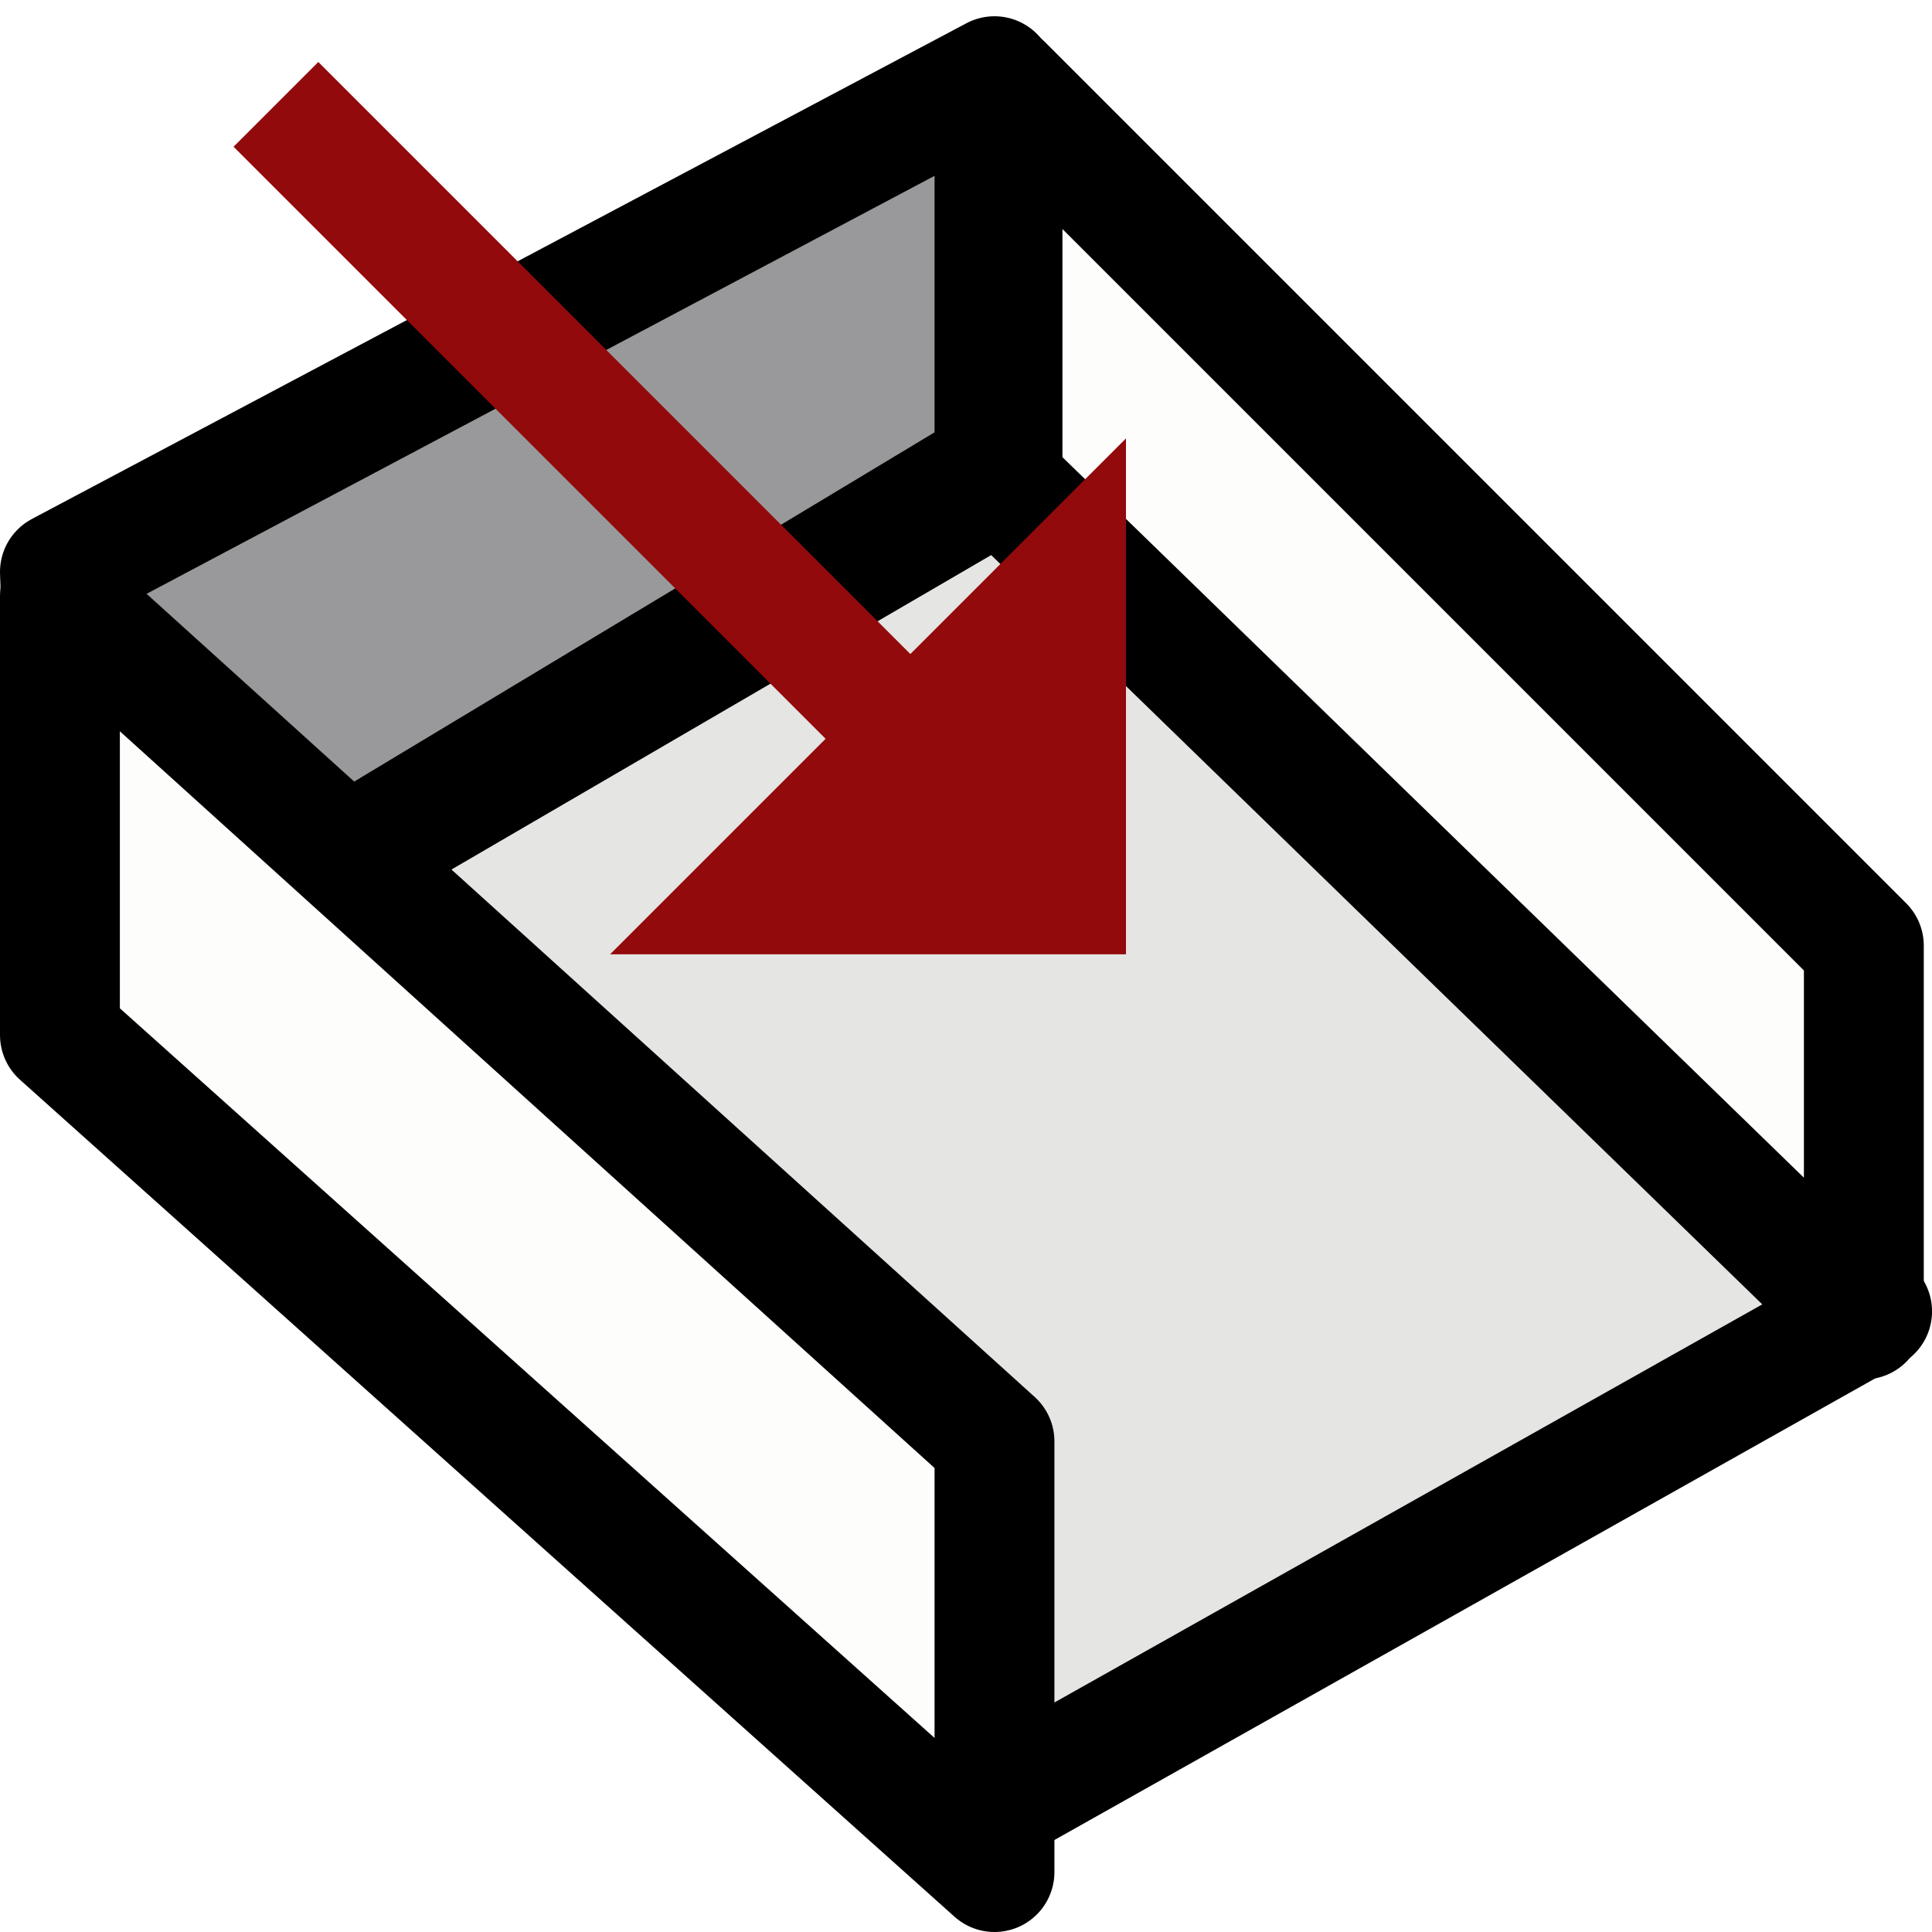
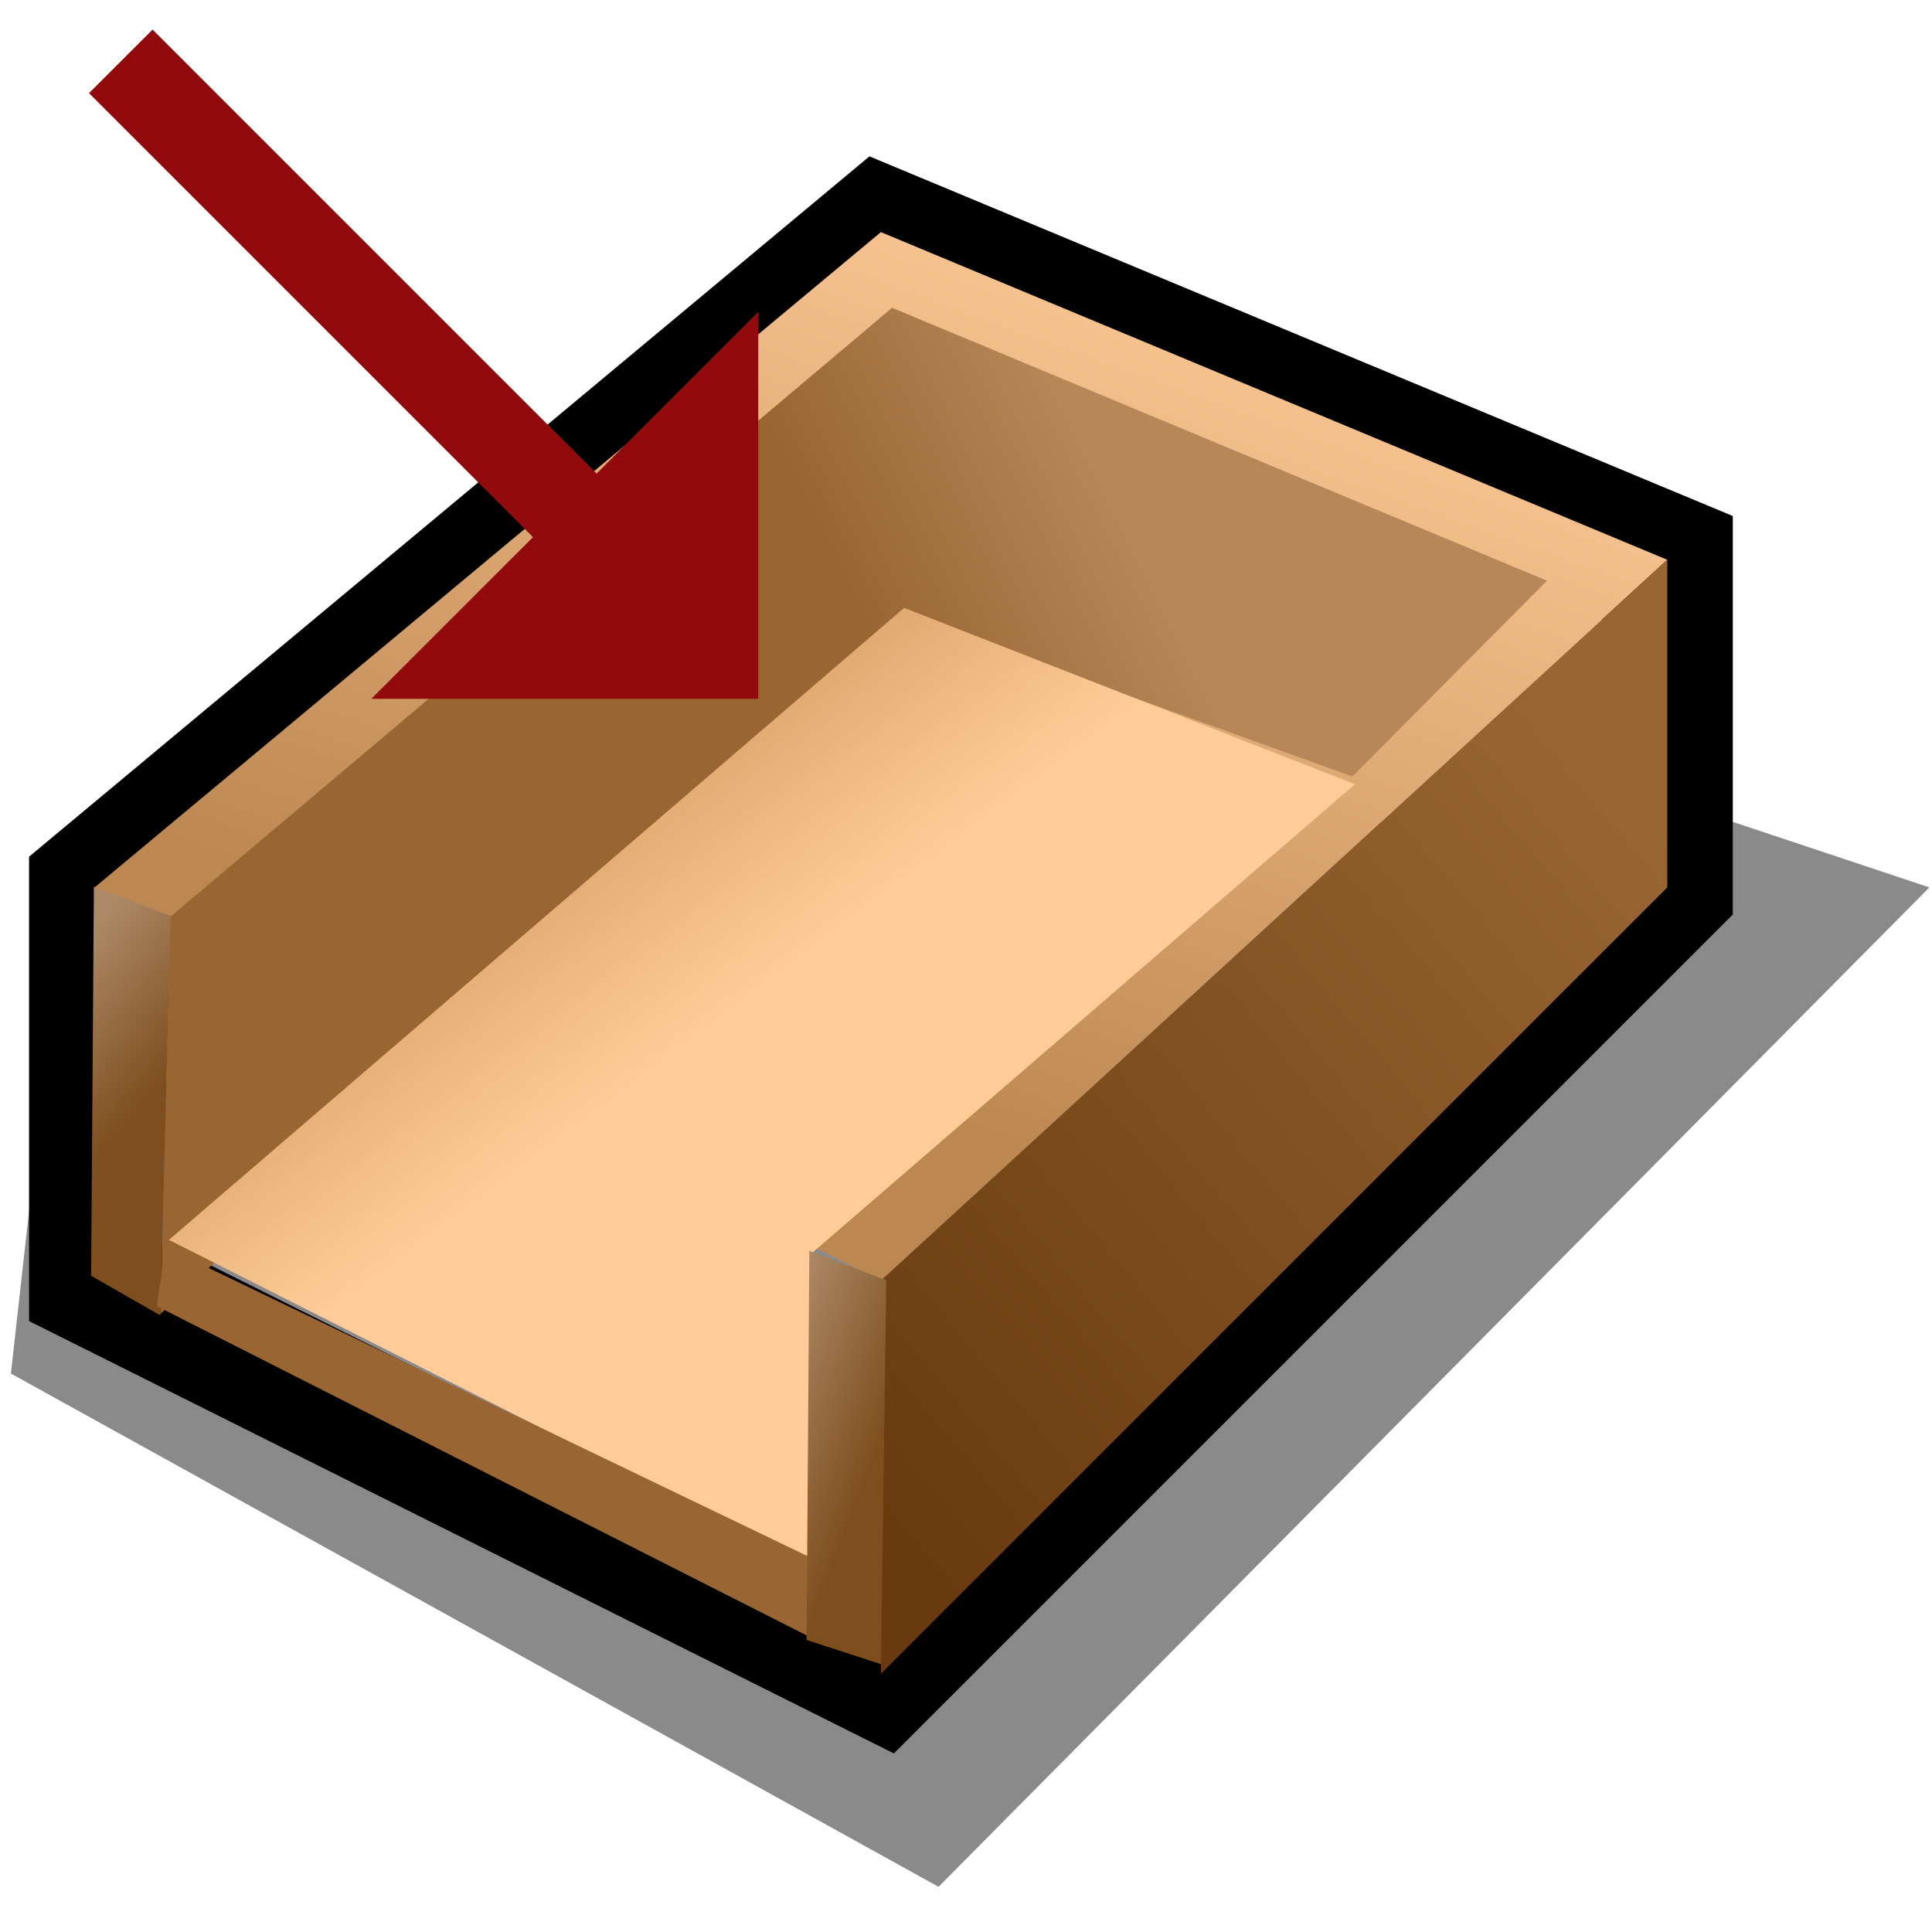
- <svg xmlns="http://www.w3.org/2000/svg" id="svg2" version="1.1" width="48" height="48">
-   <defs id="defs6">
-     </defs>
-   <g id="g2819" transform="matrix(2.977918,0,0,2.977918,0,-94.94006)">
-     <g transform="translate(0,32)" id="g3690">
-       <path style="fill:#e5e5e3;fill-opacity:1;stroke:#000000;stroke-width:1px;stroke-linecap:butt;stroke-linejoin:round;stroke-opacity:1" d="M 8.025,15.093 15.619,10.822 8.432,3.839 0.636,8.381 8.025,15.093 z" id="path2820" />
-       <path style="fill:#99999b;fill-opacity:1;stroke:#000000;stroke-width:1px;stroke-linecap:butt;stroke-linejoin:round;stroke-opacity:1" d="m 0.5,4.653 7.797,-4.136 0,3.254 L 0.636,8.381 0.5,4.653 z" id="path2822" />
-       <path style="fill:#fdfdfb;fill-opacity:1;stroke:#000000;stroke-width:1px;stroke-linecap:butt;stroke-linejoin:round;stroke-opacity:1" d="m 8.364,0.585 7.186,7.186 0,3.119 -7.186,-6.983 0,-3.322 z" id="path2824" />
-       <path id="path3621" d="M 2.302,0.752 8.247,6.697 2.302,0.752 z" style="fill:#024a6c;fill-opacity:1;stroke:#920a0c;stroke-width:1px;stroke-linecap:butt;stroke-linejoin:miter;stroke-opacity:1" />
-       <path id="path3623" d="m 5.09,7.843 4.304,-4.304 5e-7,4.304 -4.304,-1e-6 z" style="fill:#920a0c;fill-opacity:1;fill-rule:evenodd;stroke:none" />
-       <path style="fill:#fdfdfb;fill-opacity:1;stroke:#000000;stroke-width:1px;stroke-linecap:butt;stroke-linejoin:round;stroke-opacity:1" d="m 0.5,4.856 0,3.661 7.797,6.983 0,-3.593 L 0.5,4.856 z" id="path2818" />
-     </g>
+ <svg xmlns="http://www.w3.org/2000/svg" xmlns:xlink="http://www.w3.org/1999/xlink" version="1.1" width="64" height="64" color-interpolation="linearRGB" id="svg2">
+   <defs id="defs111">
+     <linearGradient y2="48.07" x2="59.58" y1="20.52" x1="69.57" gradientUnits="userSpaceOnUse" id="gradient0">
+       <stop id="stop11" stop-color="#ffcc99" offset="0" />
+       <stop id="stop13" stop-color="#bd8752" offset="1" />
+     </linearGradient>
+     <linearGradient y2="-7.04" x2="36.42" y1="7.26" x1="7.8" gradientUnits="userSpaceOnUse" id="gradient1">
+       <stop id="stop18" stop-color="#996633" offset="0.489" />
+       <stop id="stop20" stop-color="#b78759" offset="0.754" />
+     </linearGradient>
+     <linearGradient y2="14.77" x2="57.38" y1="4.87" x1="49.94" gradientUnits="userSpaceOnUse" id="gradient2">
+       <stop id="stop25" stop-color="#c88c51" offset="0" />
+       <stop id="stop27" stop-color="#ffcc99" offset="1" />
+     </linearGradient>
+     <linearGradient y2="69.55" x2="49.21" y1="49.07" x1="73.8" gradientUnits="userSpaceOnUse" id="gradient3">
+       <stop id="stop32" stop-color="#996633" offset="0" />
+       <stop id="stop34" stop-color="#683a0e" offset="1" />
+     </linearGradient>
+     <linearGradient y2="20.56" x2="33.12" y1="36.56" x1="25.12" gradientUnits="userSpaceOnUse" id="gradient4">
+       <stop id="stop41" stop-color="#4b4116" offset="0" />
+       <stop id="stop43" stop-color="#bab088" offset="0.742" />
+       <stop id="stop45" stop-color="#fcf8e8" offset="1" />
+     </linearGradient>
+     <linearGradient y2="20.56" x2="33.12" y1="36.56" x1="25.12" gradientUnits="userSpaceOnUse" id="gradient5">
+       <stop id="stop52" stop-color="#4b4116" offset="0" />
+       <stop id="stop54" stop-color="#bab088" offset="0.742" />
+       <stop id="stop56" stop-color="#fcf8e8" offset="1" />
+     </linearGradient>
+     <linearGradient y2="20.56" x2="33.12" y1="36.56" x1="25.12" gradientUnits="userSpaceOnUse" id="gradient6">
+       <stop id="stop63" stop-color="#4b4116" offset="0" />
+       <stop id="stop65" stop-color="#bab088" offset="0.742" />
+       <stop id="stop67" stop-color="#fcf8e8" offset="1" />
+     </linearGradient>
+     <linearGradient y2="20.56" x2="33.12" y1="36.56" x1="25.12" gradientUnits="userSpaceOnUse" id="gradient7">
+       <stop id="stop74" stop-color="#4b4116" offset="0" />
+       <stop id="stop76" stop-color="#bab088" offset="0.742" />
+       <stop id="stop78" stop-color="#fcf8e8" offset="1" />
+     </linearGradient>
+     <linearGradient y2="24.51" x2="50.69" y1="-2.92" x1="34.23" gradientUnits="userSpaceOnUse" id="gradient8">
+       <stop id="stop85" stop-color="#ffe6ce" offset="0" />
+       <stop id="stop87" stop-color="#ffcc99" offset="1" />
+     </linearGradient>
+     <linearGradient y2="40.91" x2="60.28" y1="14.6" x1="42.07" gradientUnits="userSpaceOnUse" id="gradient9">
+       <stop id="stop92" stop-color="#ad8a67" offset="0" />
+       <stop id="stop94" stop-color="#7e4e1e" offset="1" />
+     </linearGradient>
+     <linearGradient y2="43.57" x2="47.24" y1="12.64" x1="39.03" gradientUnits="userSpaceOnUse" id="gradient10">
+       <stop id="stop99" stop-color="#eeceae" offset="0" />
+       <stop id="stop101" stop-color="#cc9966" offset="1" />
+     </linearGradient>
+     <linearGradient xlink:href="#gradient10" id="linearGradient3130" gradientUnits="userSpaceOnUse" x1="39.03" y1="12.64" x2="47.24" y2="43.57" gradientTransform="translate(6.219895,2.513089)" />
+     <linearGradient xlink:href="#gradient9" id="linearGradient3133" gradientUnits="userSpaceOnUse" x1="42.07" y1="14.6" x2="60.28" y2="40.91" gradientTransform="translate(-4,0)" />
+     <linearGradient xlink:href="#gradient8" id="linearGradient3136" gradientUnits="userSpaceOnUse" x1="34.23" y1="-2.92" x2="50.69" y2="24.51" gradientTransform="translate(-4,0)" />
+     <linearGradient xlink:href="#gradient7" id="linearGradient3140" gradientUnits="userSpaceOnUse" x1="25.12" y1="36.56" x2="33.12" y2="20.56" gradientTransform="translate(-4,0)" />
+     <linearGradient xlink:href="#gradient6" id="linearGradient3144" gradientUnits="userSpaceOnUse" x1="25.12" y1="36.56" x2="33.12" y2="20.56" gradientTransform="translate(0,-4)" />
+     <linearGradient xlink:href="#gradient5" id="linearGradient3148" gradientUnits="userSpaceOnUse" x1="25.12" y1="36.56" x2="33.12" y2="20.56" gradientTransform="translate(4,-8)" />
+     <linearGradient xlink:href="#gradient4" id="linearGradient3152" gradientUnits="userSpaceOnUse" x1="25.12" y1="36.56" x2="33.12" y2="20.56" gradientTransform="translate(8,-12)" />
+     <linearGradient xlink:href="#gradient3" id="linearGradient3156" gradientUnits="userSpaceOnUse" x1="73.8" y1="49.07" x2="49.21" y2="69.55" gradientTransform="matrix(1.08536,0,0,1.08536,-7.721026,-5.335232)" />
+     <linearGradient xlink:href="#gradient2" id="linearGradient3159" gradientUnits="userSpaceOnUse" x1="49.94" y1="4.87" x2="57.38" y2="14.77" gradientTransform="matrix(1.08536,0,0,1.08536,-7.721026,-5.335232)" />
+     <linearGradient xlink:href="#gradient1" id="linearGradient3162" gradientUnits="userSpaceOnUse" x1="7.8" y1="7.26" x2="36.42" y2="-7.04" gradientTransform="translate(-4,0)" />
+     <linearGradient xlink:href="#gradient0" id="linearGradient3165" gradientUnits="userSpaceOnUse" x1="69.57" y1="20.52" x2="59.58" y2="48.07" gradientTransform="matrix(1.08536,0,0,1.08536,-7.721026,-5.335232)" />
+     <linearGradient xlink:href="#gradient1" id="linearGradient3169" gradientUnits="userSpaceOnUse" gradientTransform="matrix(1.08536,0,0,1.08536,-7.721026,-5.335232)" x1="7.8" y1="7.26" x2="36.42" y2="-7.04" />
+     <linearGradient xlink:href="#gradient9" id="linearGradient8392" x1="0.367" y1="33.823" x2="4.29" y2="37.16" gradientUnits="userSpaceOnUse" />
+     <linearGradient xlink:href="#gradient9" id="linearGradient8400" x1="24.837" y1="46.4" x2="29.103" y2="48.026" gradientUnits="userSpaceOnUse" />
+   </defs>
+   <path id="path6" d="m 31.091,62.503 32.822,-33.106 -6.512,-2.171 -28.219,0 -28.003,10.956 -0.818,7.319 z" style="fill:#000000;fill-opacity:0.459" />
+   <path id="path8" d="m 3.133,29.396 0,13.024 26.049,13.024 26.049,-26.049 0,-10.854 L 29.181,7.689 3.133,29.396 Z" style="fill:none;stroke:#010000;stroke-width:4.341;stroke-linecap:square" />
+   <path id="path15" d="M 3.133,29.396 29.181,42.421 55.23,18.543 29.181,7.689 3.133,29.396 Z" style="fill:url(#linearGradient3165)" />
+   <path id="path22" d="M 44.799,25.721 51.247,19.237 29.55,10.196 5.641,30.371 5.318,43.522 29.78,20.308 Z" style="fill:url(#linearGradient3169)" />
+   <path id="path29" d="M 44.884,25.978 26.925,41.484 27.276,52.027 5.596,41.072 29.951,20.137 Z" style="fill:url(#linearGradient3159)" />
+   <path id="path36" d="m 29.181,55.445 26.049,-26.049 0,-10.854 -26.049,23.878 0,13.024 z" style="fill:url(#linearGradient3156)" />
+   <path id="path105" d="M 3.11,29.374 5.659,30.344 5.313,43.577 3.019,42.262 Z" style="fill:url(#linearGradient8392);fill-opacity:1" />
+   <path style="fill:#996633" d="m 27.013,51.674 0.142,2.721 -21.96,-11.128 0.288,-1.951 z" id="path8376" />
+   <path style="fill:url(#linearGradient8400);fill-opacity:1" d="m 26.81,41.438 2.55,0.971 -0.176,12.719 -2.465,-0.802 z" id="path8378" />
+   <g transform="translate(-2.855103,-0.5612141)" id="g7481">
+     <path style="fill:#024a6c;fill-opacity:1;stroke:#920a0c;stroke-width:2.978px;stroke-linecap:butt;stroke-linejoin:miter;stroke-opacity:1" d="M 6.856,2.594 24.558,20.296 6.856,2.594 Z" id="path3621-4" />
+     <path style="fill:#920a0c;fill-opacity:1;fill-rule:evenodd;stroke:none" d="m 15.156,23.71 12.816,-12.816 2e-6,12.816 -12.816,-3e-6 z" id="path3623-7" />
  </g>
</svg>
